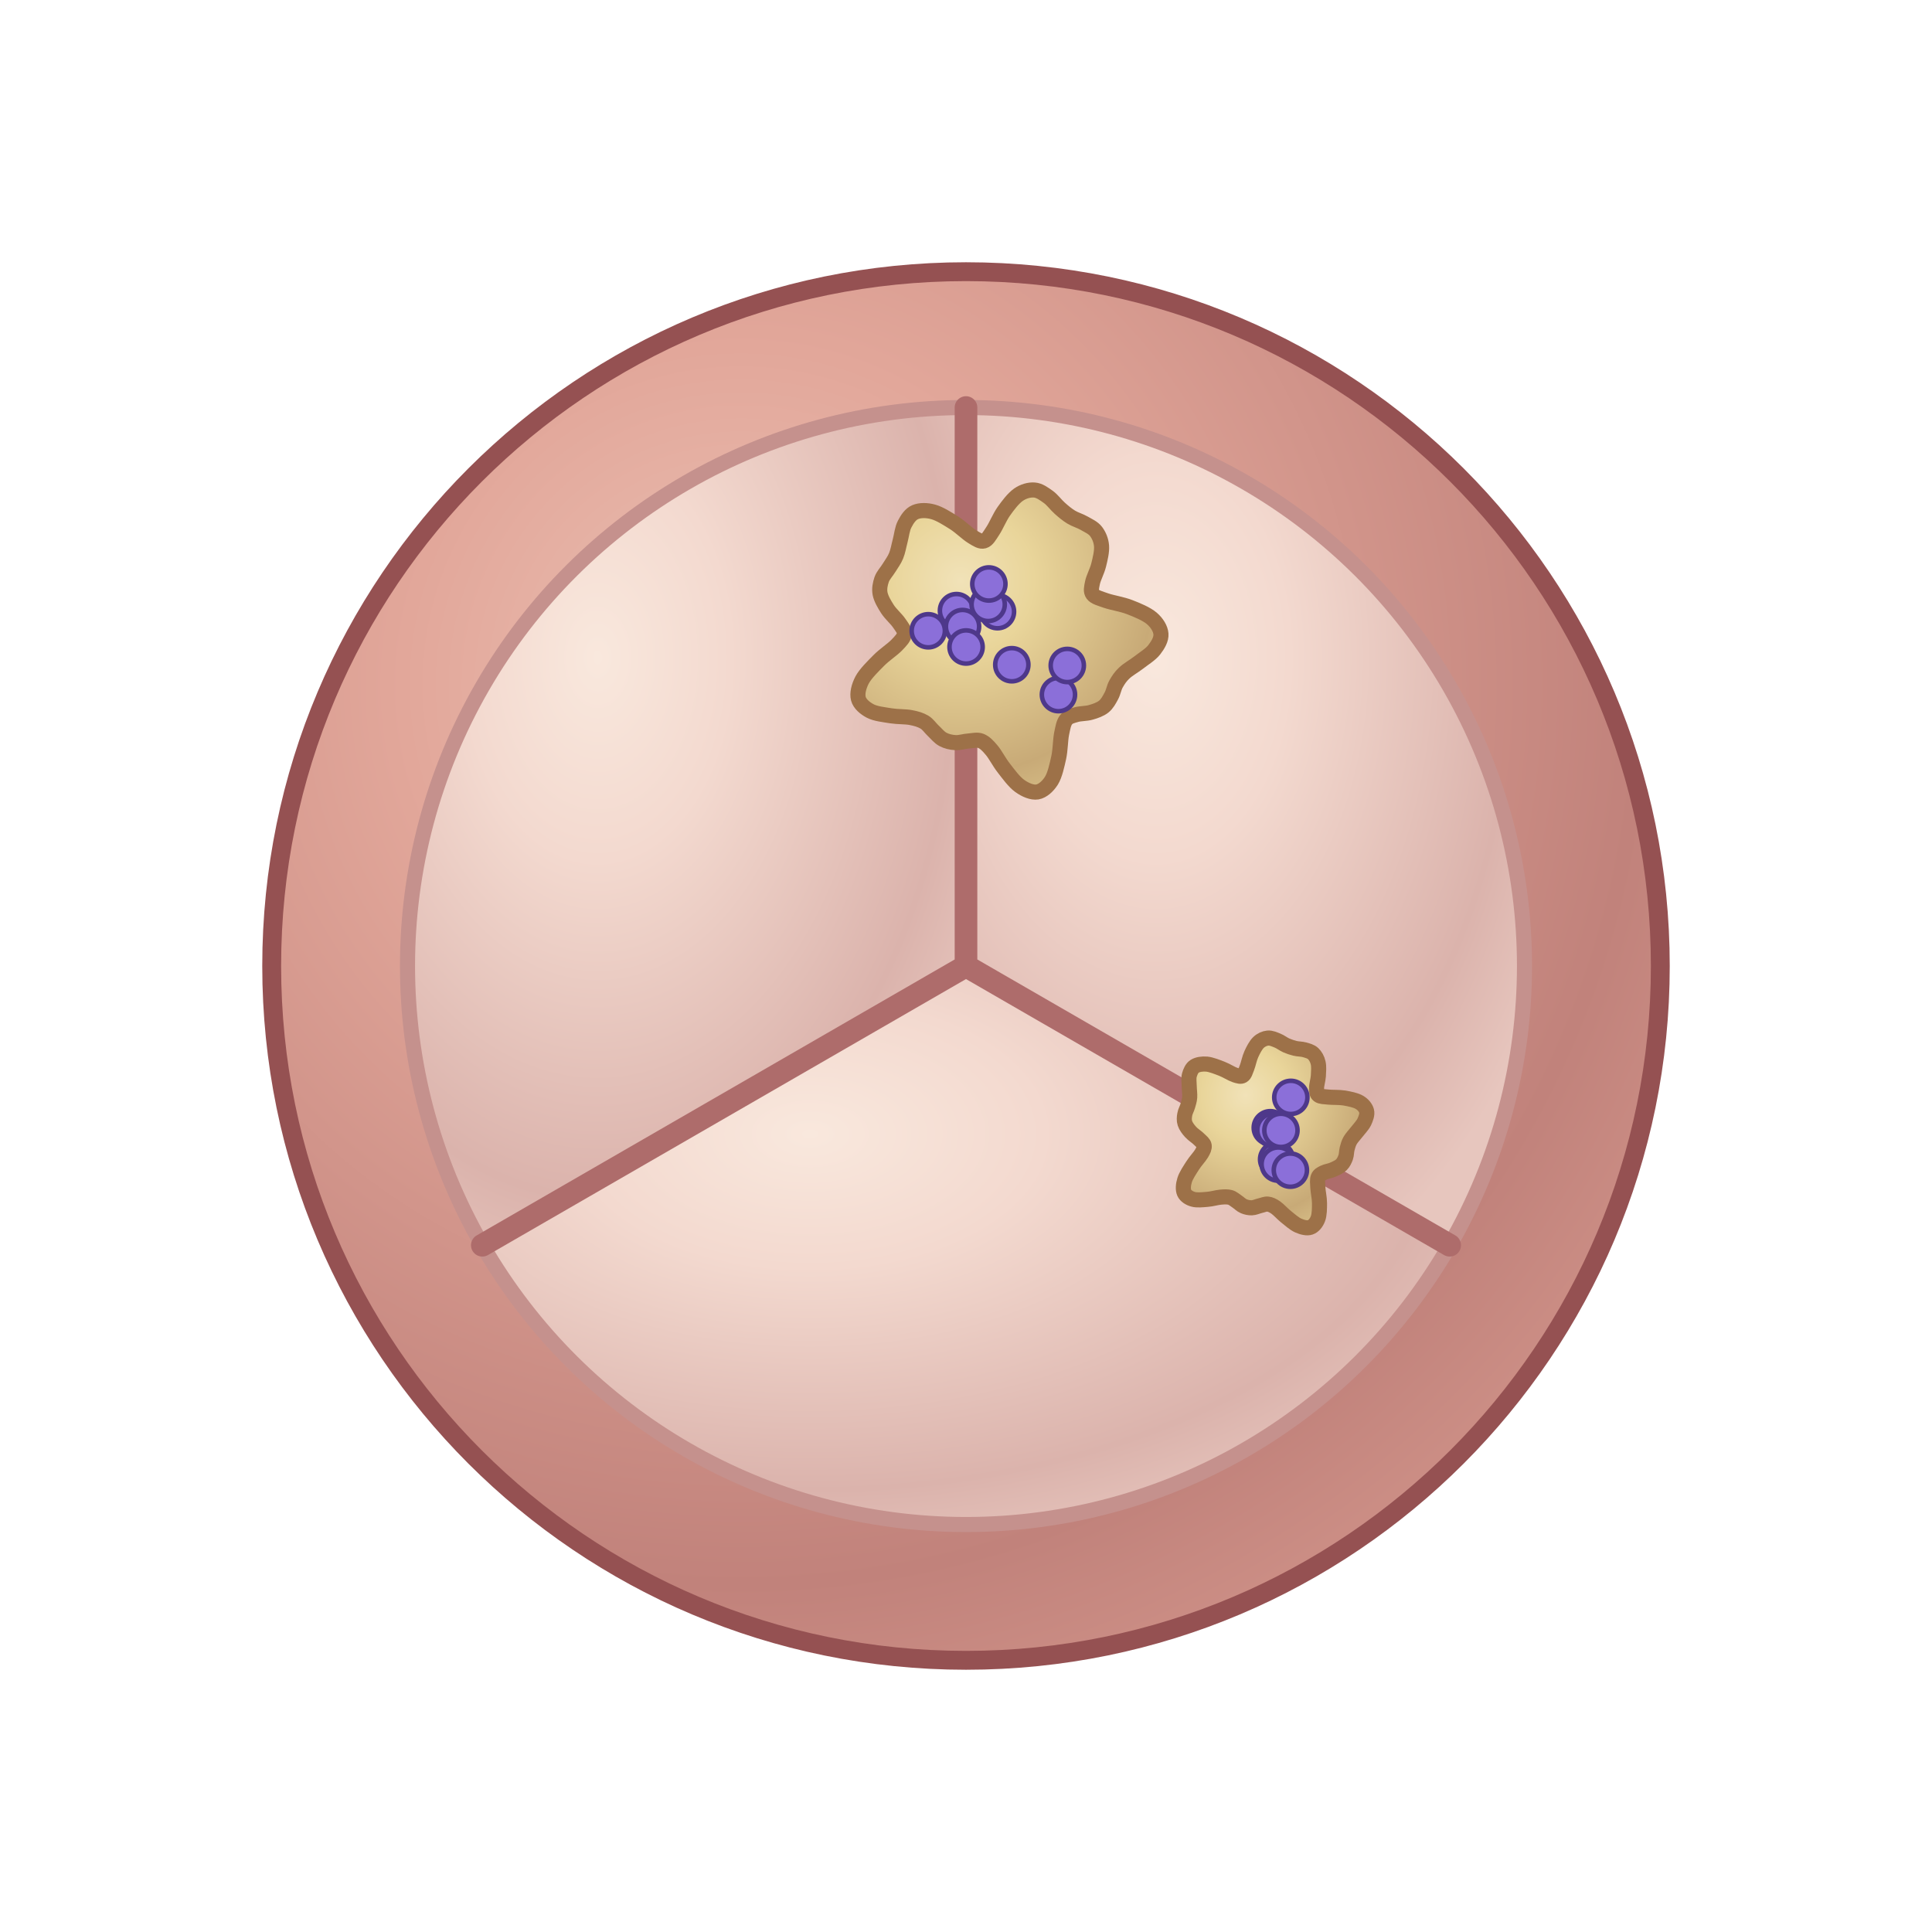
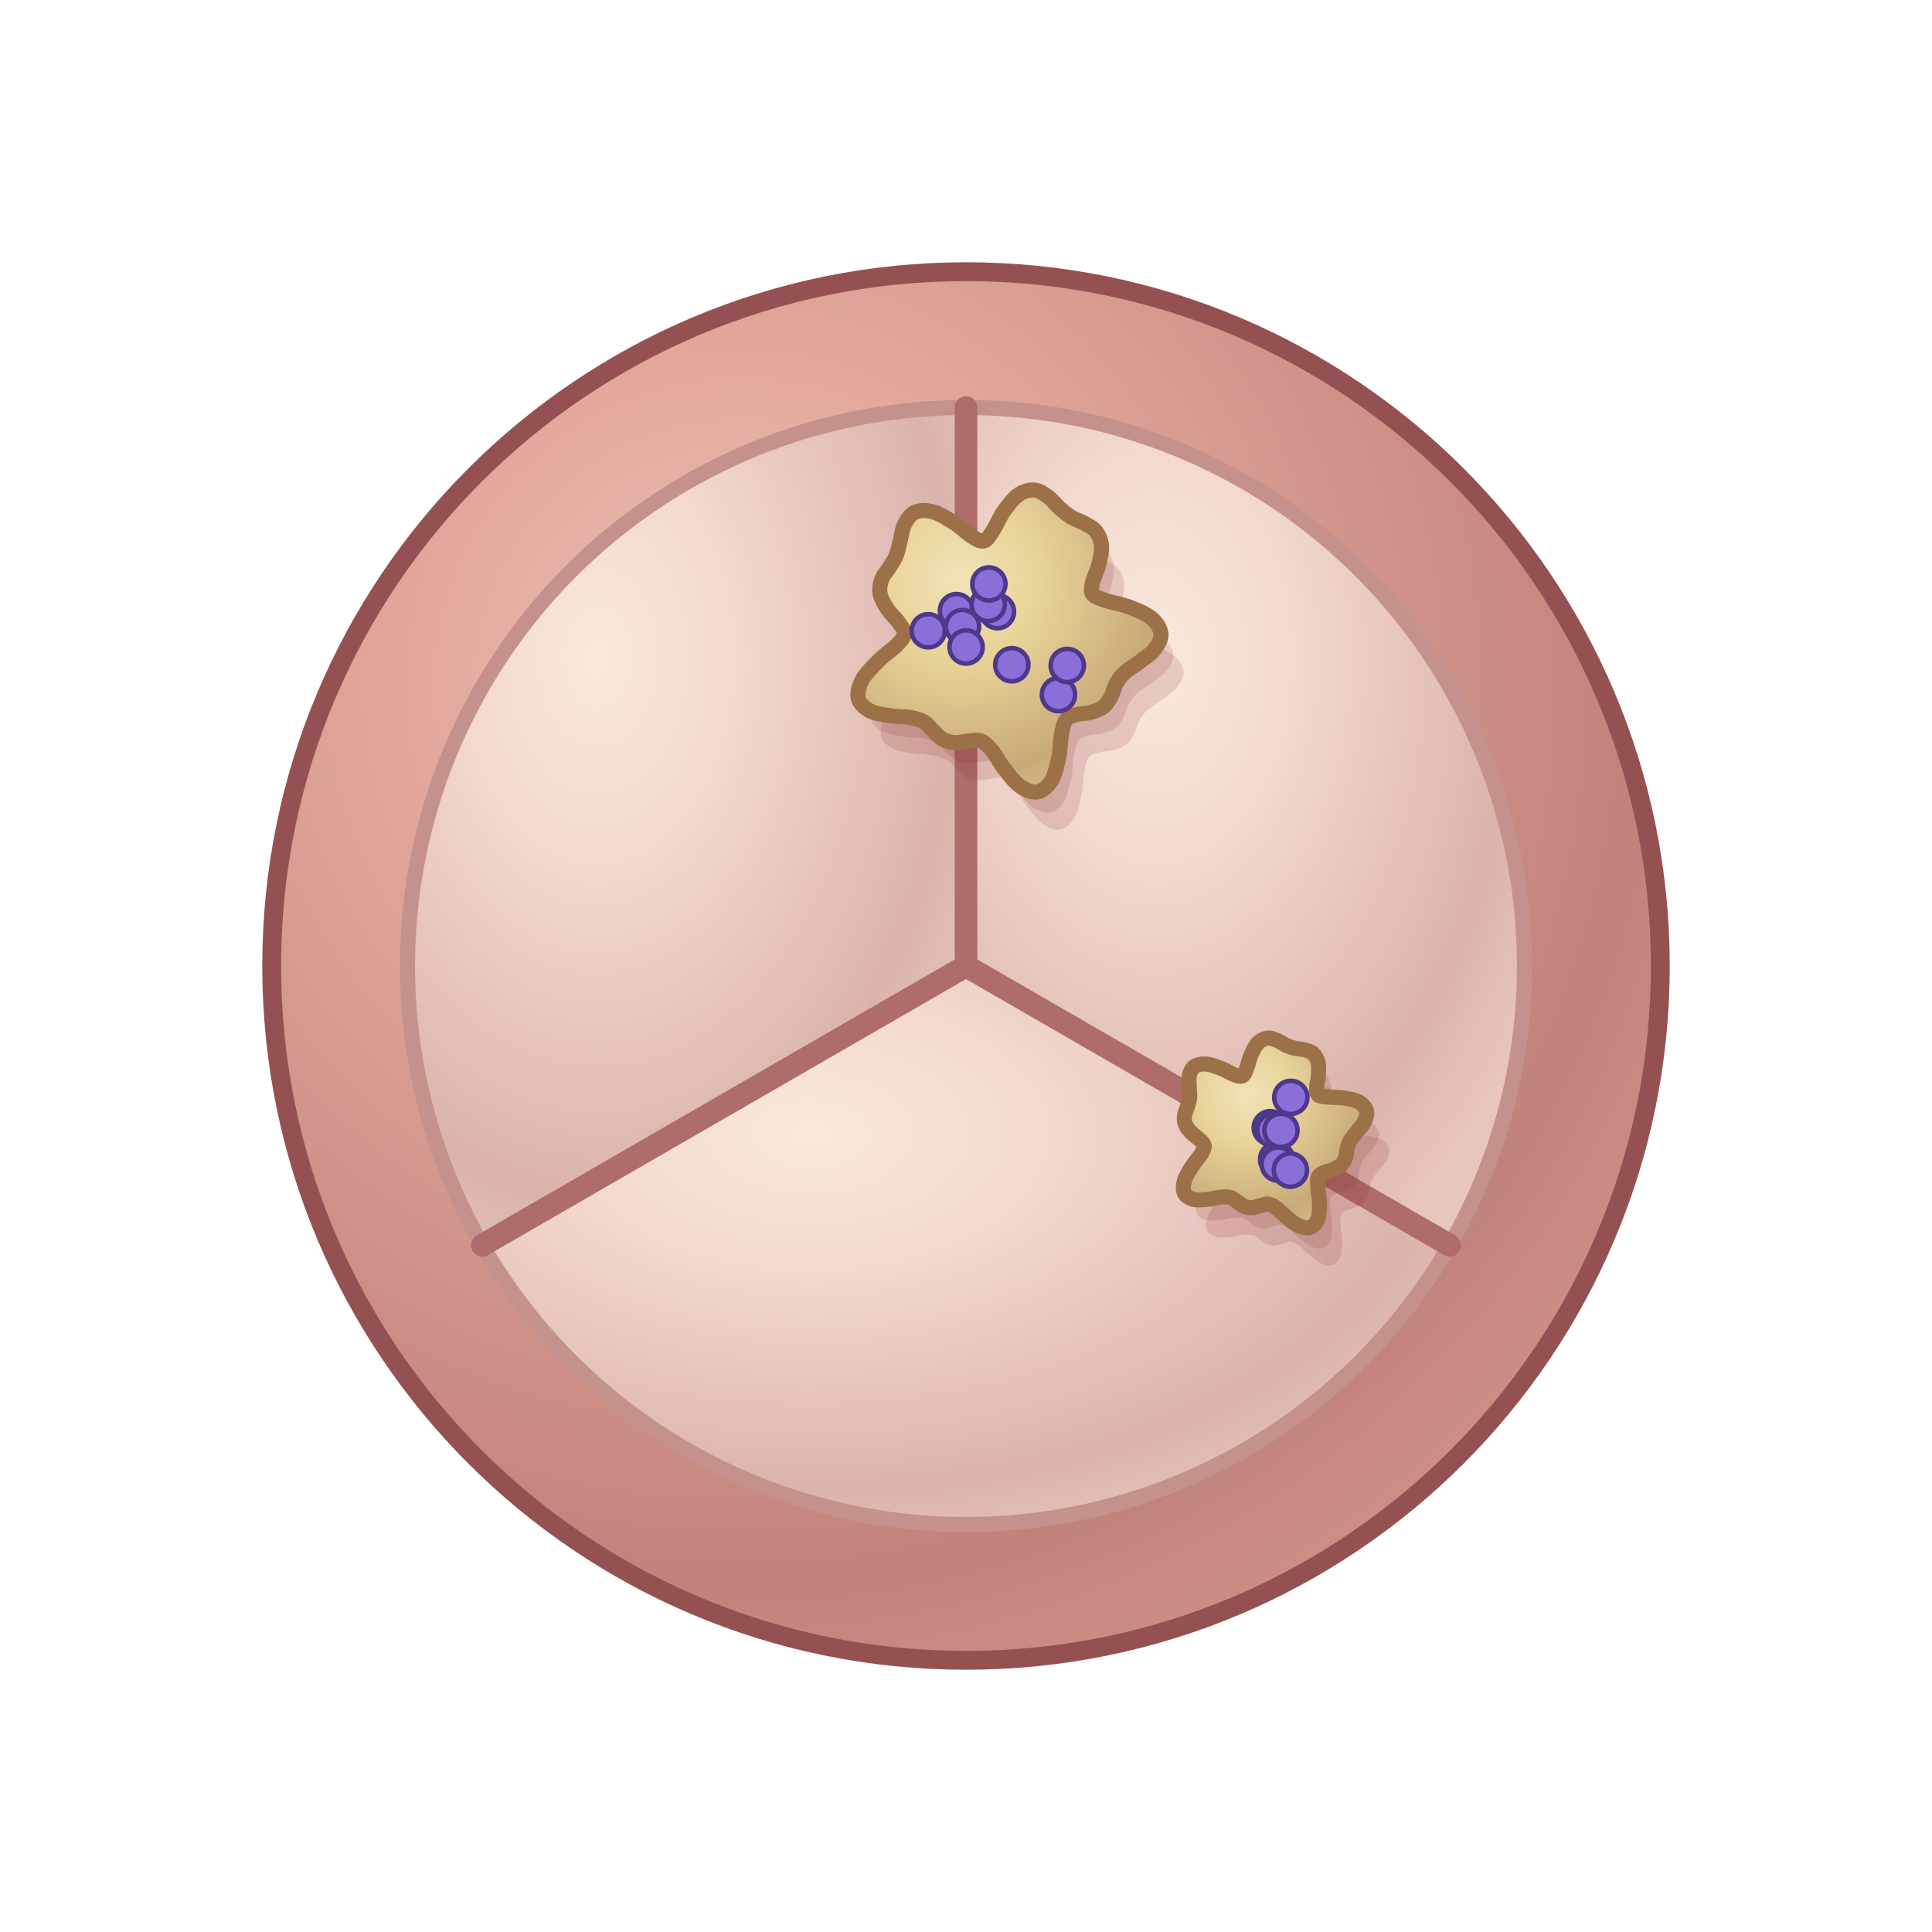
<svg xmlns="http://www.w3.org/2000/svg" viewBox="0 0 256 256" width="256" height="256" role="img" aria-labelledby="heart-valve-title">
  <defs>
    <radialGradient id="heart-valve-ring" cx="0.34" cy="0.3" r="0.8">
      <stop offset="0" stop-color="#ebc1b4" />
      <stop offset="0.3" stop-color="#E2A79A" />
      <stop offset="0.8" stop-color="#c1827b" />
      <stop offset="1" stop-color="#d1948a" />
    </radialGradient>
    <radialGradient id="heart-valve-cusp" cx="0.34" cy="0.3" r="0.8">
      <stop offset="0" stop-color="#f9e8dd" />
      <stop offset="0.3" stop-color="#F3D9CF" />
      <stop offset="0.8" stop-color="#dbb3ac" />
      <stop offset="1" stop-color="#e7c6be" />
    </radialGradient>
    <radialGradient id="heart-valve-veg" cx="0.34" cy="0.3" r="0.8">
      <stop offset="0" stop-color="#f1e2b8" />
      <stop offset="0.3" stop-color="#E9D59A" />
      <stop offset="0.8" stop-color="#c8aa77" />
      <stop offset="1" stop-color="#d8bf88" />
    </radialGradient>
  </defs>
  <circle cx="128" cy="128" r="92" fill="url(#heart-valve-ring)" stroke="#955152" stroke-width="2.5" />
  <path d="M128 128L128 54A74 74 0 0 1 192.09 165Z" fill="url(#heart-valve-cusp)" stroke="#c5918d" stroke-width="2" stroke-linejoin="round" />
  <path d="M128 128L192.09 165A74 74 0 0 1 63.91 165Z" fill="url(#heart-valve-cusp)" stroke="#c5918d" stroke-width="2" stroke-linejoin="round" />
  <path d="M128 128L63.91 165A74 74 0 0 1 128 54Z" fill="url(#heart-valve-cusp)" stroke="#c5918d" stroke-width="2" stroke-linejoin="round" />
  <path d="M128 128L128 54M128 128L192.09 165M128 128L63.91 165" stroke="#ae6c6b" stroke-width="3" stroke-linecap="round" />
+   <g transform="translate(1.65 2.75)">
+     <path d="M153.83 84C153.89 84.69 153.44 85.46 152.94 86.1C152.45 86.73 151.53 87.28 150.87 87.8C150.2 88.31 149.46 88.71 148.96 89.19C148.46 89.66 148.17 90.12 147.88 90.63C147.6 91.13 147.53 91.73 147.25 92.23C146.98 92.73 146.7 93.27 146.25 93.63C145.8 93.99 145.15 94.22 144.54 94.39C143.94 94.57 143.17 94.53 142.63 94.69C142.08 94.85 141.59 94.94 141.26 95.37C140.93 95.8 140.83 96.44 140.66 97.27C140.5 98.11 140.51 99.33 140.29 100.36C140.06 101.39 139.79 102.68 139.32 103.44C138.84 104.2 138.15 104.82 137.45 104.94C136.75 105.05 135.86 104.67 135.12 104.14C134.38 103.61 133.62 102.56 133 101.76C132.38 100.97 131.89 99.97 131.38 99.38C130.88 98.78 130.48 98.38 129.99 98.18C129.49 97.98 128.96 98.14 128.39 98.18C127.83 98.21 127.16 98.44 126.59 98.4C126.01 98.37 125.42 98.23 124.94 97.97C124.45 97.71 124.08 97.22 123.67 96.84C123.26 96.46 122.98 95.98 122.48 95.68C121.98 95.39 121.43 95.22 120.69 95.08C119.96 94.94 118.97 94.99 118.07 94.85C117.17 94.7 116.03 94.59 115.31 94.21C114.59 93.83 113.92 93.26 113.74 92.58C113.56 91.89 113.79 90.94 114.24 90.09C114.69 89.25 115.68 88.29 116.44 87.52C117.2 86.75 118.24 86.08 118.81 85.49C119.37 84.91 119.78 84.49 119.83 84C119.89 83.51 119.5 83.09 119.13 82.54C118.76 82 118.03 81.37 117.61 80.73C117.19 80.08 116.75 79.33 116.62 78.68C116.49 78.02 116.63 77.37 116.82 76.8C117.02 76.22 117.49 75.76 117.81 75.23C118.13 74.7 118.5 74.24 118.74 73.64C118.99 73.04 119.09 72.35 119.28 71.64C119.47 70.94 119.54 70.06 119.88 69.43C120.21 68.79 120.64 68.13 121.27 67.86C121.9 67.59 122.8 67.59 123.66 67.83C124.53 68.07 125.6 68.76 126.46 69.3C127.31 69.85 128.16 70.71 128.81 71.1C129.46 71.5 129.92 71.81 130.38 71.68C130.84 71.55 131.13 70.98 131.56 70.33C132 69.67 132.44 68.56 133 67.76C133.56 66.97 134.26 66.04 134.94 65.56C135.61 65.09 136.39 64.88 137.05 64.93C137.71 64.97 138.34 65.44 138.9 65.84C139.46 66.24 139.91 66.89 140.42 67.34C140.92 67.79 141.4 68.19 141.94 68.52C142.48 68.85 143.11 69.01 143.66 69.33C144.21 69.65 144.85 69.92 145.23 70.42C145.61 70.92 145.9 71.59 145.96 72.33C146.02 73.07 145.78 74.05 145.58 74.86C145.38 75.68 144.89 76.56 144.76 77.21C144.63 77.86 144.5 78.35 144.8 78.75C145.1 79.14 145.76 79.3 146.58 79.59C147.4 79.87 148.69 80.06 149.69 80.45C150.7 80.84 151.93 81.35 152.62 81.94C153.31 82.53 153.78 83.31 153.83 84ZM179.77 150C179.45 150.41 179.1 150.77 178.89 151.14C178.68 151.52 178.6 151.87 178.5 152.23C178.41 152.6 178.43 153 178.31 153.35C178.18 153.7 178.02 154.06 177.74 154.34C177.46 154.61 177.02 154.81 176.63 154.98C176.24 155.16 175.73 155.21 175.4 155.38C175.07 155.55 174.79 155.67 174.66 156C174.53 156.33 174.59 156.78 174.62 157.35C174.65 157.92 174.84 158.73 174.84 159.42C174.84 160.11 174.84 160.95 174.63 161.49C174.43 162.02 174.06 162.48 173.62 162.63C173.19 162.78 172.57 162.63 172.03 162.39C171.49 162.15 170.88 161.6 170.38 161.2C169.89 160.8 169.45 160.29 169.05 160.01C168.66 159.74 168.35 159.59 168 159.55C167.65 159.51 167.33 159.68 166.97 159.76C166.62 159.84 166.23 160.03 165.87 160.04C165.5 160.05 165.13 159.97 164.8 159.83C164.48 159.7 164.2 159.4 163.9 159.2C163.6 159.01 163.36 158.76 163 158.66C162.64 158.57 162.24 158.58 161.73 158.63C161.23 158.67 160.57 158.88 159.97 158.92C159.36 158.97 158.61 159.06 158.1 158.91C157.59 158.77 157.11 158.47 156.92 158.05C156.73 157.63 156.78 156.97 156.97 156.37C157.15 155.77 157.66 155.02 158.03 154.44C158.4 153.85 158.94 153.3 159.2 152.86C159.46 152.42 159.61 152.11 159.56 151.79C159.51 151.48 159.19 151.26 158.89 150.96C158.6 150.66 158.08 150.35 157.77 150C157.45 149.65 157.14 149.24 157.01 148.84C156.88 148.45 156.92 148.04 156.99 147.66C157.05 147.28 157.27 146.93 157.38 146.55C157.49 146.17 157.61 145.82 157.64 145.39C157.67 144.96 157.59 144.47 157.58 143.98C157.57 143.49 157.48 142.9 157.6 142.45C157.73 142 157.93 141.52 158.31 141.28C158.7 141.04 159.3 140.95 159.9 141C160.5 141.06 161.29 141.38 161.91 141.62C162.53 141.86 163.17 142.29 163.63 142.44C164.09 142.59 164.41 142.69 164.67 142.53C164.94 142.37 165.04 141.94 165.23 141.47C165.42 140.99 165.55 140.24 165.81 139.68C166.06 139.13 166.39 138.49 166.75 138.14C167.12 137.78 167.58 137.59 168 137.55C168.42 137.51 168.87 137.72 169.27 137.88C169.68 138.04 170.05 138.35 170.44 138.52C170.83 138.69 171.2 138.81 171.6 138.91C172 139.01 172.45 138.99 172.85 139.1C173.25 139.22 173.7 139.32 174 139.61C174.3 139.9 174.55 140.33 174.66 140.83C174.78 141.32 174.72 142.01 174.69 142.57C174.65 143.14 174.44 143.77 174.45 144.19C174.45 144.62 174.46 144.92 174.72 145.12C174.98 145.32 175.45 145.31 176.02 145.37C176.59 145.43 177.44 145.38 178.13 145.49C178.81 145.61 179.63 145.77 180.12 146.06C180.62 146.35 180.97 146.79 181.08 147.22C181.19 147.65 180.99 148.19 180.77 148.66C180.55 149.12 180.08 149.59 179.77 150Z" fill="#802429" opacity="0.15" />
+   </g>
+   <g transform="translate(3 5)">
+     <path d="M153.83 84C153.89 84.69 153.44 85.46 152.94 86.1C152.45 86.73 151.53 87.28 150.87 87.8C150.2 88.31 149.46 88.71 148.96 89.19C148.46 89.66 148.17 90.12 147.88 90.63C147.6 91.13 147.53 91.73 147.25 92.23C146.98 92.73 146.7 93.27 146.25 93.63C145.8 93.99 145.15 94.22 144.54 94.39C143.94 94.57 143.17 94.53 142.63 94.69C142.08 94.85 141.59 94.94 141.26 95.37C140.93 95.8 140.83 96.44 140.66 97.27C140.5 98.11 140.51 99.33 140.29 100.36C140.06 101.39 139.79 102.68 139.32 103.44C138.84 104.2 138.15 104.82 137.45 104.94C136.75 105.05 135.86 104.67 135.12 104.14C134.38 103.61 133.62 102.56 133 101.76C132.38 100.97 131.89 99.97 131.38 99.38C130.88 98.78 130.48 98.38 129.99 98.18C129.49 97.98 128.96 98.14 128.39 98.18C127.83 98.21 127.16 98.44 126.59 98.4C126.01 98.37 125.42 98.23 124.94 97.97C124.45 97.71 124.08 97.22 123.67 96.84C123.26 96.46 122.98 95.98 122.48 95.68C121.98 95.39 121.43 95.22 120.69 95.08C119.96 94.94 118.97 94.99 118.07 94.85C117.17 94.7 116.03 94.59 115.31 94.21C114.59 93.83 113.92 93.26 113.74 92.58C113.56 91.89 113.79 90.94 114.24 90.09C114.69 89.25 115.68 88.29 116.44 87.52C117.2 86.75 118.24 86.08 118.81 85.49C119.37 84.91 119.78 84.49 119.83 84C119.89 83.51 119.5 83.09 119.13 82.54C118.76 82 118.03 81.37 117.61 80.73C117.19 80.08 116.75 79.33 116.62 78.68C116.49 78.02 116.63 77.37 116.82 76.8C117.02 76.22 117.49 75.76 117.81 75.23C118.13 74.7 118.5 74.24 118.74 73.64C118.99 73.04 119.09 72.35 119.28 71.64C119.47 70.94 119.54 70.06 119.88 69.43C120.21 68.79 120.64 68.13 121.27 67.86C121.9 67.59 122.8 67.59 123.66 67.83C124.53 68.07 125.6 68.76 126.46 69.3C127.31 69.85 128.16 70.71 128.81 71.1C129.46 71.5 129.92 71.81 130.38 71.68C130.84 71.55 131.13 70.98 131.56 70.33C132 69.67 132.44 68.56 133 67.76C133.56 66.97 134.26 66.04 134.94 65.56C135.61 65.09 136.39 64.88 137.05 64.93C137.71 64.97 138.34 65.44 138.9 65.84C139.46 66.24 139.91 66.89 140.42 67.34C140.92 67.79 141.4 68.19 141.94 68.52C142.48 68.85 143.11 69.01 143.66 69.33C144.21 69.65 144.85 69.92 145.23 70.42C145.61 70.92 145.9 71.59 145.96 72.33C146.02 73.07 145.78 74.05 145.58 74.86C145.38 75.68 144.89 76.56 144.76 77.21C144.63 77.86 144.5 78.35 144.8 78.75C145.1 79.14 145.76 79.3 146.58 79.59C147.4 79.87 148.69 80.06 149.69 80.45C150.7 80.84 151.93 81.35 152.62 81.94C153.31 82.53 153.78 83.31 153.83 84ZM179.77 150C179.45 150.41 179.1 150.77 178.89 151.14C178.68 151.52 178.6 151.87 178.5 152.23C178.41 152.6 178.43 153 178.31 153.35C178.18 153.7 178.02 154.06 177.74 154.34C177.46 154.61 177.02 154.81 176.63 154.98C176.24 155.16 175.73 155.21 175.4 155.38C175.07 155.55 174.79 155.67 174.66 156C174.53 156.33 174.59 156.78 174.62 157.35C174.65 157.92 174.84 158.73 174.84 159.42C174.84 160.11 174.84 160.95 174.63 161.49C174.43 162.02 174.06 162.48 173.62 162.63C173.19 162.78 172.57 162.63 172.03 162.39C171.49 162.15 170.88 161.6 170.38 161.2C169.89 160.8 169.45 160.29 169.05 160.01C168.66 159.74 168.35 159.59 168 159.55C167.65 159.51 167.33 159.68 166.97 159.76C166.62 159.84 166.23 160.03 165.87 160.04C165.5 160.05 165.13 159.97 164.8 159.83C164.48 159.7 164.2 159.4 163.9 159.2C163.6 159.01 163.36 158.76 163 158.66C162.64 158.57 162.24 158.58 161.73 158.63C161.23 158.67 160.57 158.88 159.97 158.92C159.36 158.97 158.61 159.06 158.1 158.91C157.59 158.77 157.11 158.47 156.92 158.05C156.73 157.63 156.78 156.97 156.97 156.37C157.15 155.77 157.66 155.02 158.03 154.44C158.4 153.85 158.94 153.3 159.2 152.86C159.46 152.42 159.61 152.11 159.56 151.79C159.51 151.48 159.19 151.26 158.89 150.96C158.6 150.66 158.08 150.35 157.77 150C157.45 149.65 157.14 149.24 157.01 148.84C156.88 148.45 156.92 148.04 156.99 147.66C157.05 147.28 157.27 146.93 157.38 146.55C157.49 146.17 157.61 145.82 157.64 145.39C157.67 144.96 157.59 144.47 157.58 143.98C157.57 143.49 157.48 142.9 157.6 142.45C157.73 142 157.93 141.52 158.31 141.28C158.7 141.04 159.3 140.95 159.9 141C160.5 141.06 161.29 141.38 161.91 141.62C162.53 141.86 163.17 142.29 163.63 142.44C164.09 142.59 164.41 142.69 164.67 142.53C164.94 142.37 165.04 141.94 165.23 141.47C165.42 140.99 165.55 140.24 165.81 139.68C166.06 139.13 166.39 138.49 166.75 138.14C167.12 137.78 167.58 137.59 168 137.55C168.42 137.51 168.87 137.72 169.27 137.88C169.68 138.04 170.05 138.35 170.44 138.52C170.83 138.69 171.2 138.81 171.6 138.91C172 139.01 172.45 138.99 172.85 139.1C173.25 139.22 173.7 139.32 174 139.61C174.3 139.9 174.55 140.33 174.66 140.83C174.78 141.32 174.72 142.01 174.69 142.57C174.65 143.14 174.44 143.77 174.45 144.19C174.45 144.62 174.46 144.92 174.72 145.12C174.98 145.32 175.45 145.31 176.02 145.37C176.59 145.43 177.44 145.38 178.13 145.49C178.81 145.61 179.63 145.77 180.12 146.06C180.62 146.35 180.97 146.79 181.08 147.22C181.19 147.65 180.99 148.19 180.77 148.66C180.55 149.12 180.08 149.59 179.77 150Z" fill="#802429" opacity="0.15" />
+   </g>
  <path d="M153.83 84C153.89 84.69 153.44 85.46 152.94 86.1C152.45 86.73 151.53 87.28 150.87 87.8C150.2 88.31 149.46 88.71 148.96 89.19C148.46 89.66 148.17 90.12 147.88 90.63C147.6 91.13 147.53 91.73 147.25 92.23C146.98 92.73 146.7 93.27 146.25 93.63C145.8 93.99 145.15 94.22 144.54 94.39C143.94 94.57 143.17 94.53 142.63 94.69C142.08 94.85 141.59 94.94 141.26 95.37C140.93 95.8 140.83 96.44 140.66 97.27C140.5 98.11 140.51 99.33 140.29 100.36C140.06 101.39 139.79 102.68 139.32 103.44C138.84 104.2 138.15 104.82 137.45 104.94C136.75 105.05 135.86 104.67 135.12 104.14C134.38 103.61 133.62 102.56 133 101.76C132.38 100.97 131.89 99.97 131.38 99.38C130.88 98.78 130.48 98.38 129.99 98.18C129.49 97.98 128.96 98.14 128.39 98.18C127.83 98.21 127.16 98.44 126.59 98.4C126.01 98.37 125.42 98.23 124.94 97.97C124.45 97.71 124.08 97.22 123.67 96.84C123.26 96.46 122.98 95.98 122.48 95.68C121.98 95.39 121.43 95.22 120.69 95.08C119.96 94.94 118.97 94.99 118.07 94.85C117.17 94.7 116.03 94.59 115.31 94.21C114.59 93.83 113.92 93.26 113.74 92.58C113.56 91.89 113.79 90.94 114.24 90.09C114.69 89.25 115.68 88.29 116.44 87.52C117.2 86.75 118.24 86.08 118.81 85.49C119.37 84.91 119.78 84.49 119.83 84C119.89 83.51 119.5 83.09 119.13 82.54C118.76 82 118.03 81.37 117.61 80.73C117.19 80.08 116.75 79.33 116.62 78.68C116.49 78.02 116.63 77.37 116.82 76.8C117.02 76.22 117.49 75.76 117.81 75.23C118.13 74.7 118.5 74.24 118.74 73.64C118.99 73.04 119.09 72.35 119.28 71.64C119.47 70.94 119.54 70.06 119.88 69.43C120.21 68.79 120.64 68.13 121.27 67.86C121.9 67.59 122.8 67.59 123.66 67.83C124.53 68.07 125.6 68.76 126.46 69.3C127.31 69.85 128.16 70.71 128.81 71.1C129.46 71.5 129.92 71.81 130.38 71.68C130.84 71.55 131.13 70.98 131.56 70.33C132 69.67 132.44 68.56 133 67.76C133.56 66.97 134.26 66.04 134.94 65.56C135.61 65.09 136.39 64.88 137.05 64.93C137.71 64.97 138.34 65.44 138.9 65.84C139.46 66.24 139.91 66.89 140.42 67.34C140.92 67.79 141.4 68.19 141.94 68.52C142.48 68.85 143.11 69.01 143.66 69.33C144.21 69.65 144.85 69.92 145.23 70.42C145.61 70.92 145.9 71.59 145.96 72.33C146.02 73.07 145.78 74.05 145.58 74.86C145.38 75.68 144.89 76.56 144.76 77.21C144.63 77.86 144.5 78.35 144.8 78.75C145.1 79.14 145.76 79.3 146.58 79.59C147.4 79.87 148.69 80.06 149.69 80.45C150.7 80.84 151.93 81.35 152.62 81.94C153.31 82.53 153.78 83.31 153.83 84Z" fill="url(#heart-valve-veg)" stroke="#9d7148" stroke-width="2" />
  <circle cx="132.17" cy="81.05" r="2.2" fill="#8B6FD9" stroke="#4e388a" stroke-width="0.6" />
  <circle cx="126.74" cy="80.91" r="2.2" fill="#8B6FD9" stroke="#4e388a" stroke-width="0.6" />
  <circle cx="130.94" cy="80.09" r="2.2" fill="#8B6FD9" stroke="#4e388a" stroke-width="0.6" />
  <circle cx="134.07" cy="88.08" r="2.2" fill="#8B6FD9" stroke="#4e388a" stroke-width="0.6" />
  <circle cx="140.25" cy="92.04" r="2.2" fill="#8B6FD9" stroke="#4e388a" stroke-width="0.6" />
  <circle cx="123" cy="83.58" r="2.2" fill="#8B6FD9" stroke="#4e388a" stroke-width="0.6" />
  <circle cx="127.54" cy="83.02" r="2.2" fill="#8B6FD9" stroke="#4e388a" stroke-width="0.6" />
  <circle cx="141.42" cy="88.18" r="2.2" fill="#8B6FD9" stroke="#4e388a" stroke-width="0.6" />
  <circle cx="131.03" cy="77.38" r="2.2" fill="#8B6FD9" stroke="#4e388a" stroke-width="0.6" />
  <circle cx="128.01" cy="85.73" r="2.2" fill="#8B6FD9" stroke="#4e388a" stroke-width="0.6" />
  <path d="M179.77 150C179.45 150.41 179.1 150.77 178.89 151.14C178.68 151.52 178.6 151.87 178.5 152.23C178.41 152.6 178.43 153 178.31 153.35C178.18 153.7 178.02 154.06 177.74 154.34C177.46 154.61 177.02 154.81 176.63 154.98C176.24 155.16 175.73 155.21 175.4 155.38C175.07 155.55 174.79 155.67 174.66 156C174.53 156.33 174.59 156.78 174.62 157.35C174.65 157.92 174.84 158.73 174.84 159.42C174.84 160.11 174.84 160.95 174.63 161.49C174.43 162.02 174.06 162.48 173.62 162.63C173.19 162.78 172.57 162.63 172.03 162.39C171.49 162.15 170.88 161.6 170.38 161.2C169.89 160.8 169.45 160.29 169.05 160.01C168.66 159.74 168.35 159.59 168 159.55C167.65 159.51 167.33 159.68 166.97 159.76C166.62 159.84 166.23 160.03 165.87 160.04C165.5 160.05 165.13 159.97 164.8 159.83C164.48 159.7 164.2 159.4 163.9 159.2C163.6 159.01 163.36 158.76 163 158.66C162.64 158.57 162.24 158.58 161.73 158.63C161.23 158.67 160.57 158.88 159.97 158.92C159.36 158.97 158.61 159.06 158.1 158.91C157.59 158.77 157.11 158.47 156.92 158.05C156.73 157.63 156.78 156.97 156.97 156.37C157.15 155.77 157.66 155.02 158.03 154.44C158.4 153.85 158.94 153.3 159.2 152.86C159.46 152.42 159.61 152.11 159.56 151.79C159.51 151.48 159.19 151.26 158.89 150.96C158.6 150.66 158.08 150.35 157.77 150C157.45 149.65 157.14 149.24 157.01 148.84C156.88 148.45 156.92 148.04 156.99 147.66C157.05 147.28 157.27 146.93 157.38 146.55C157.49 146.17 157.61 145.82 157.64 145.39C157.67 144.96 157.59 144.47 157.58 143.98C157.57 143.49 157.48 142.9 157.6 142.45C157.73 142 157.93 141.52 158.31 141.28C158.7 141.04 159.3 140.95 159.9 141C160.5 141.06 161.29 141.38 161.91 141.62C162.53 141.86 163.17 142.29 163.63 142.44C164.09 142.59 164.41 142.69 164.67 142.53C164.94 142.37 165.04 141.94 165.23 141.47C165.42 140.99 165.55 140.24 165.81 139.68C166.06 139.13 166.39 138.49 166.75 138.14C167.12 137.78 167.58 137.59 168 137.55C168.42 137.51 168.87 137.72 169.27 137.88C169.68 138.04 170.05 138.35 170.44 138.52C170.83 138.69 171.2 138.81 171.6 138.91C172 139.01 172.45 138.99 172.85 139.1C173.25 139.22 173.7 139.32 174 139.61C174.3 139.9 174.55 140.33 174.66 140.83C174.78 141.32 174.72 142.01 174.69 142.57C174.65 143.14 174.44 143.77 174.45 144.19C174.45 144.62 174.46 144.92 174.72 145.12C174.98 145.32 175.45 145.31 176.02 145.37C176.59 145.43 177.44 145.38 178.13 145.49C178.81 145.61 179.63 145.77 180.12 146.06C180.62 146.35 180.97 146.79 181.08 147.22C181.19 147.65 180.99 148.19 180.77 148.66C180.55 149.12 180.08 149.59 179.77 150Z" fill="url(#heart-valve-veg)" stroke="#9d7148" stroke-width="2" />
  <circle cx="169.16" cy="153.62" r="2.2" fill="#8B6FD9" stroke="#4e388a" stroke-width="0.6" />
  <circle cx="168.32" cy="149.43" r="2.2" fill="#8B6FD9" stroke="#4e388a" stroke-width="0.6" />
  <circle cx="169.37" cy="154.25" r="2.2" fill="#8B6FD9" stroke="#4e388a" stroke-width="0.6" />
  <circle cx="170.98" cy="155.05" r="2.2" fill="#8B6FD9" stroke="#4e388a" stroke-width="0.6" />
  <circle cx="171.04" cy="145.41" r="2.2" fill="#8B6FD9" stroke="#4e388a" stroke-width="0.6" />
  <circle cx="168.8" cy="149.74" r="2.2" fill="#8B6FD9" stroke="#4e388a" stroke-width="0.6" />
  <circle cx="169.73" cy="149.78" r="2.2" fill="#8B6FD9" stroke="#4e388a" stroke-width="0.6" />
</svg>
